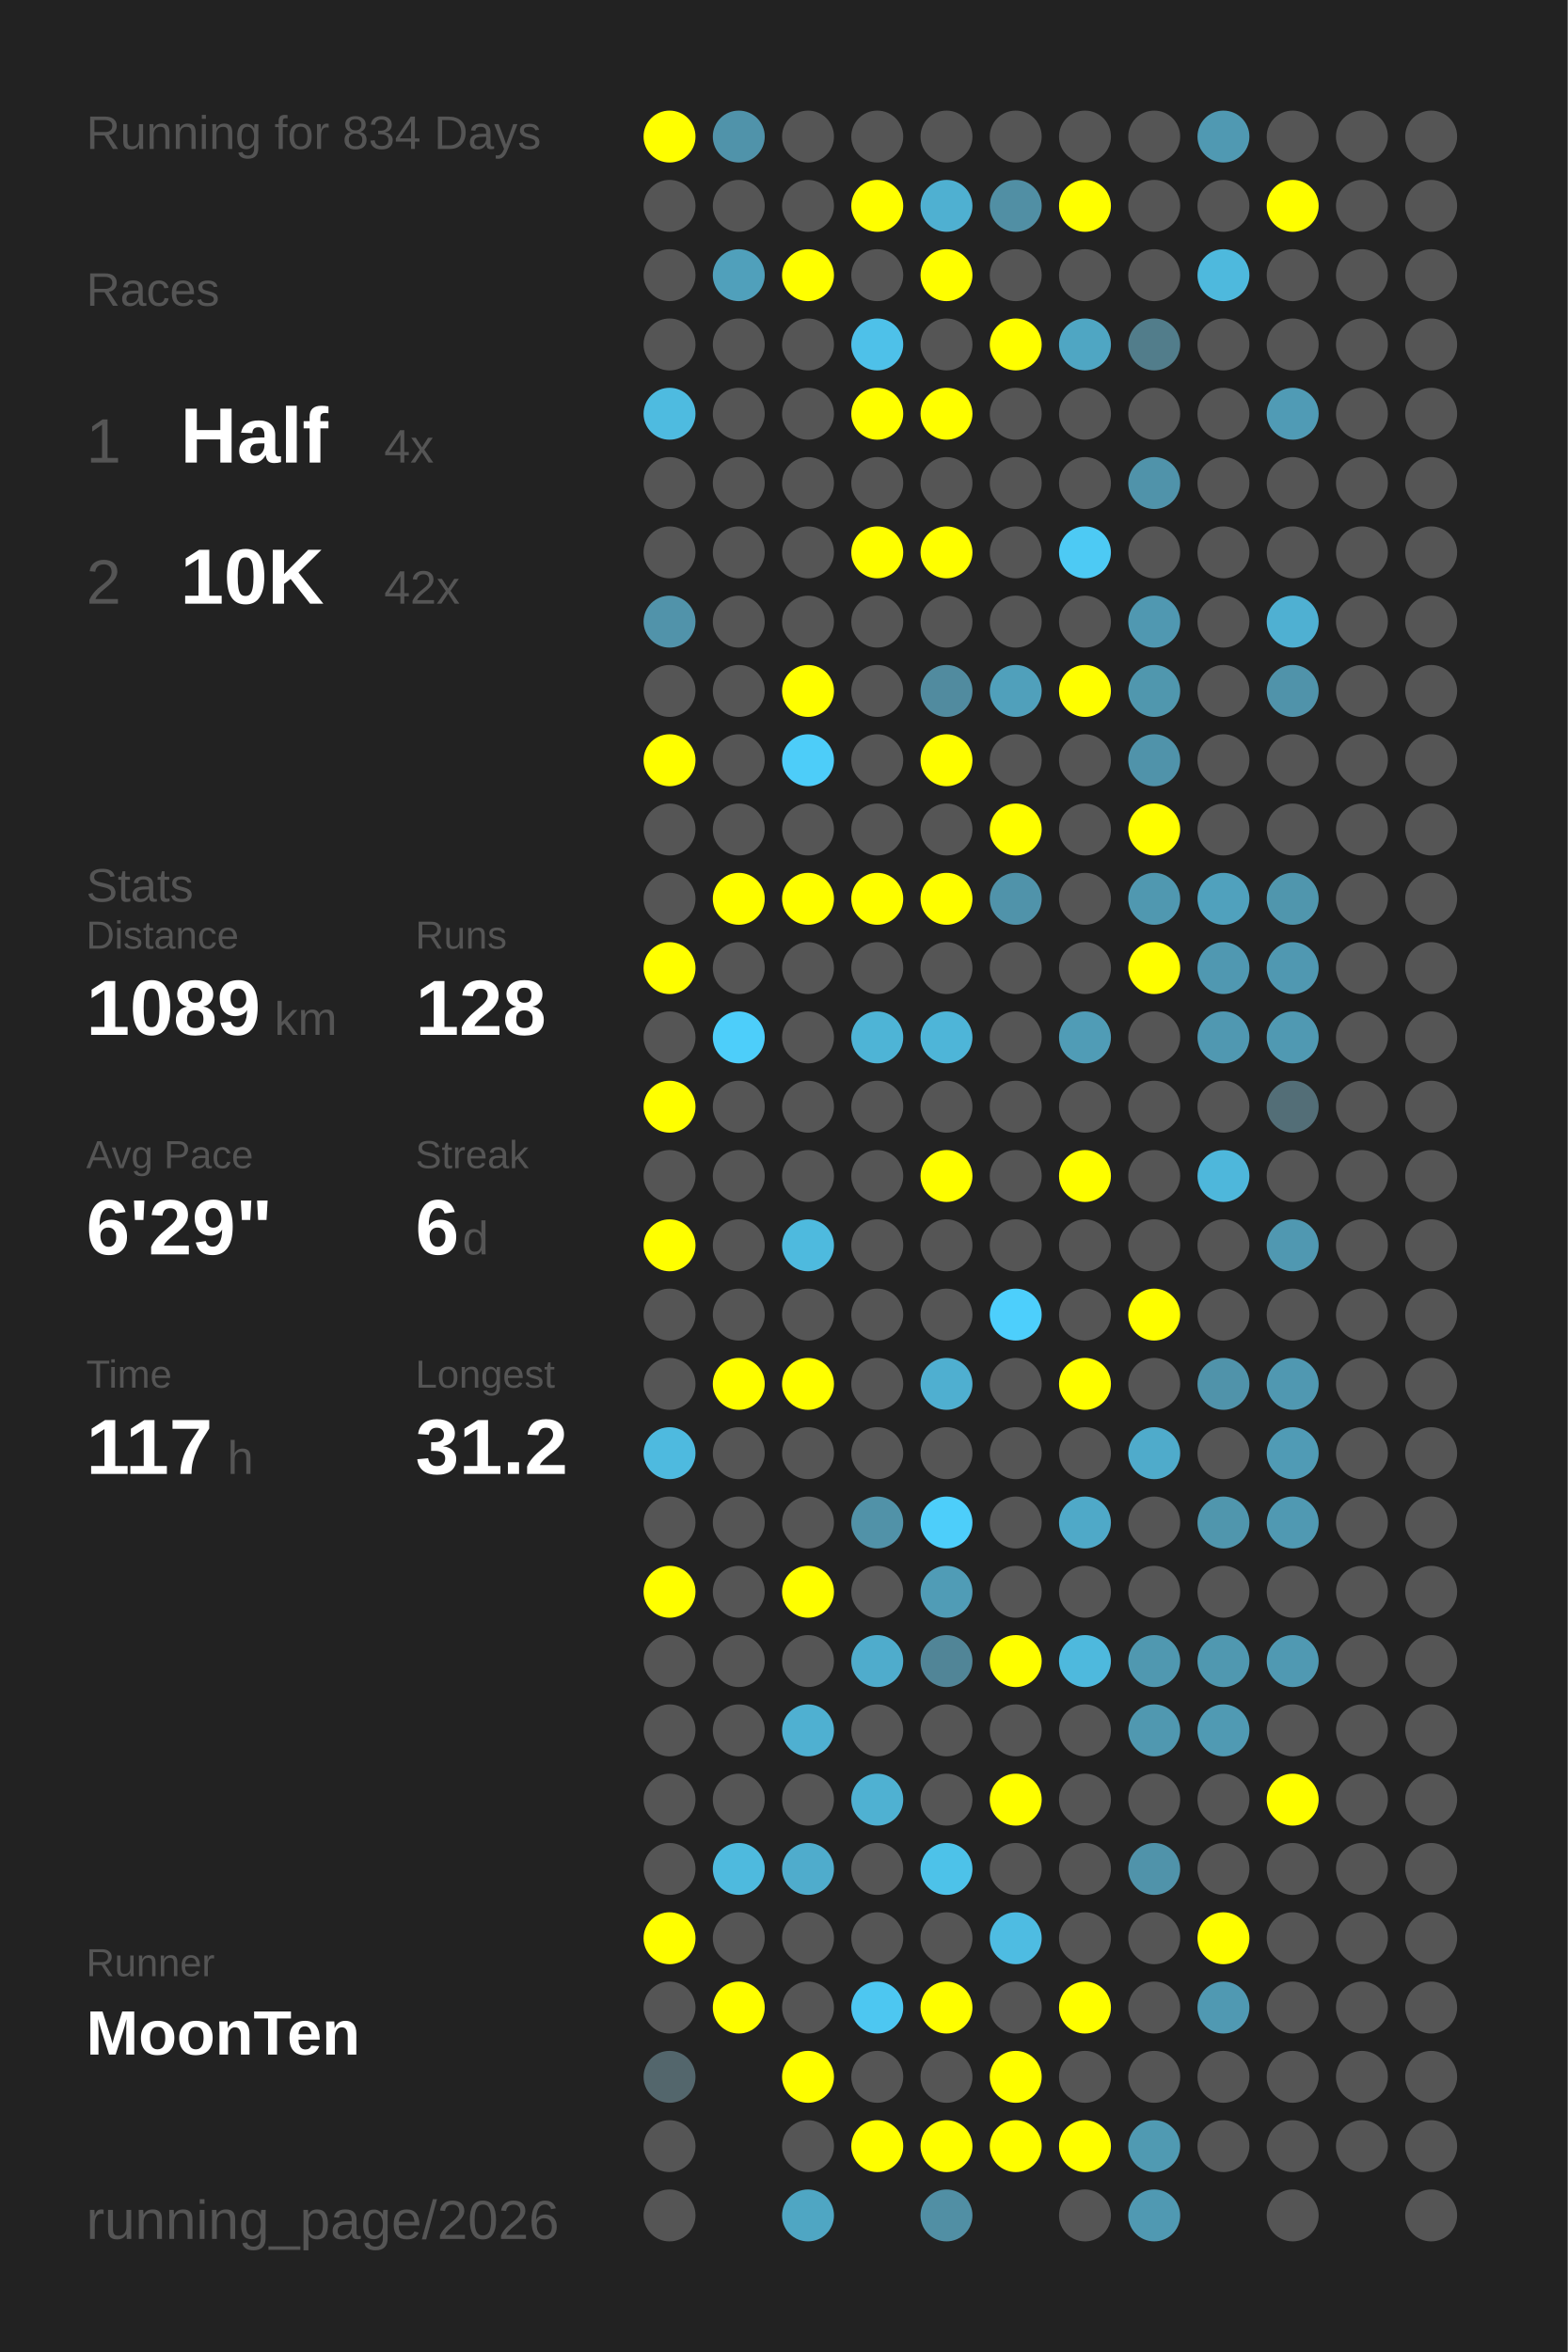
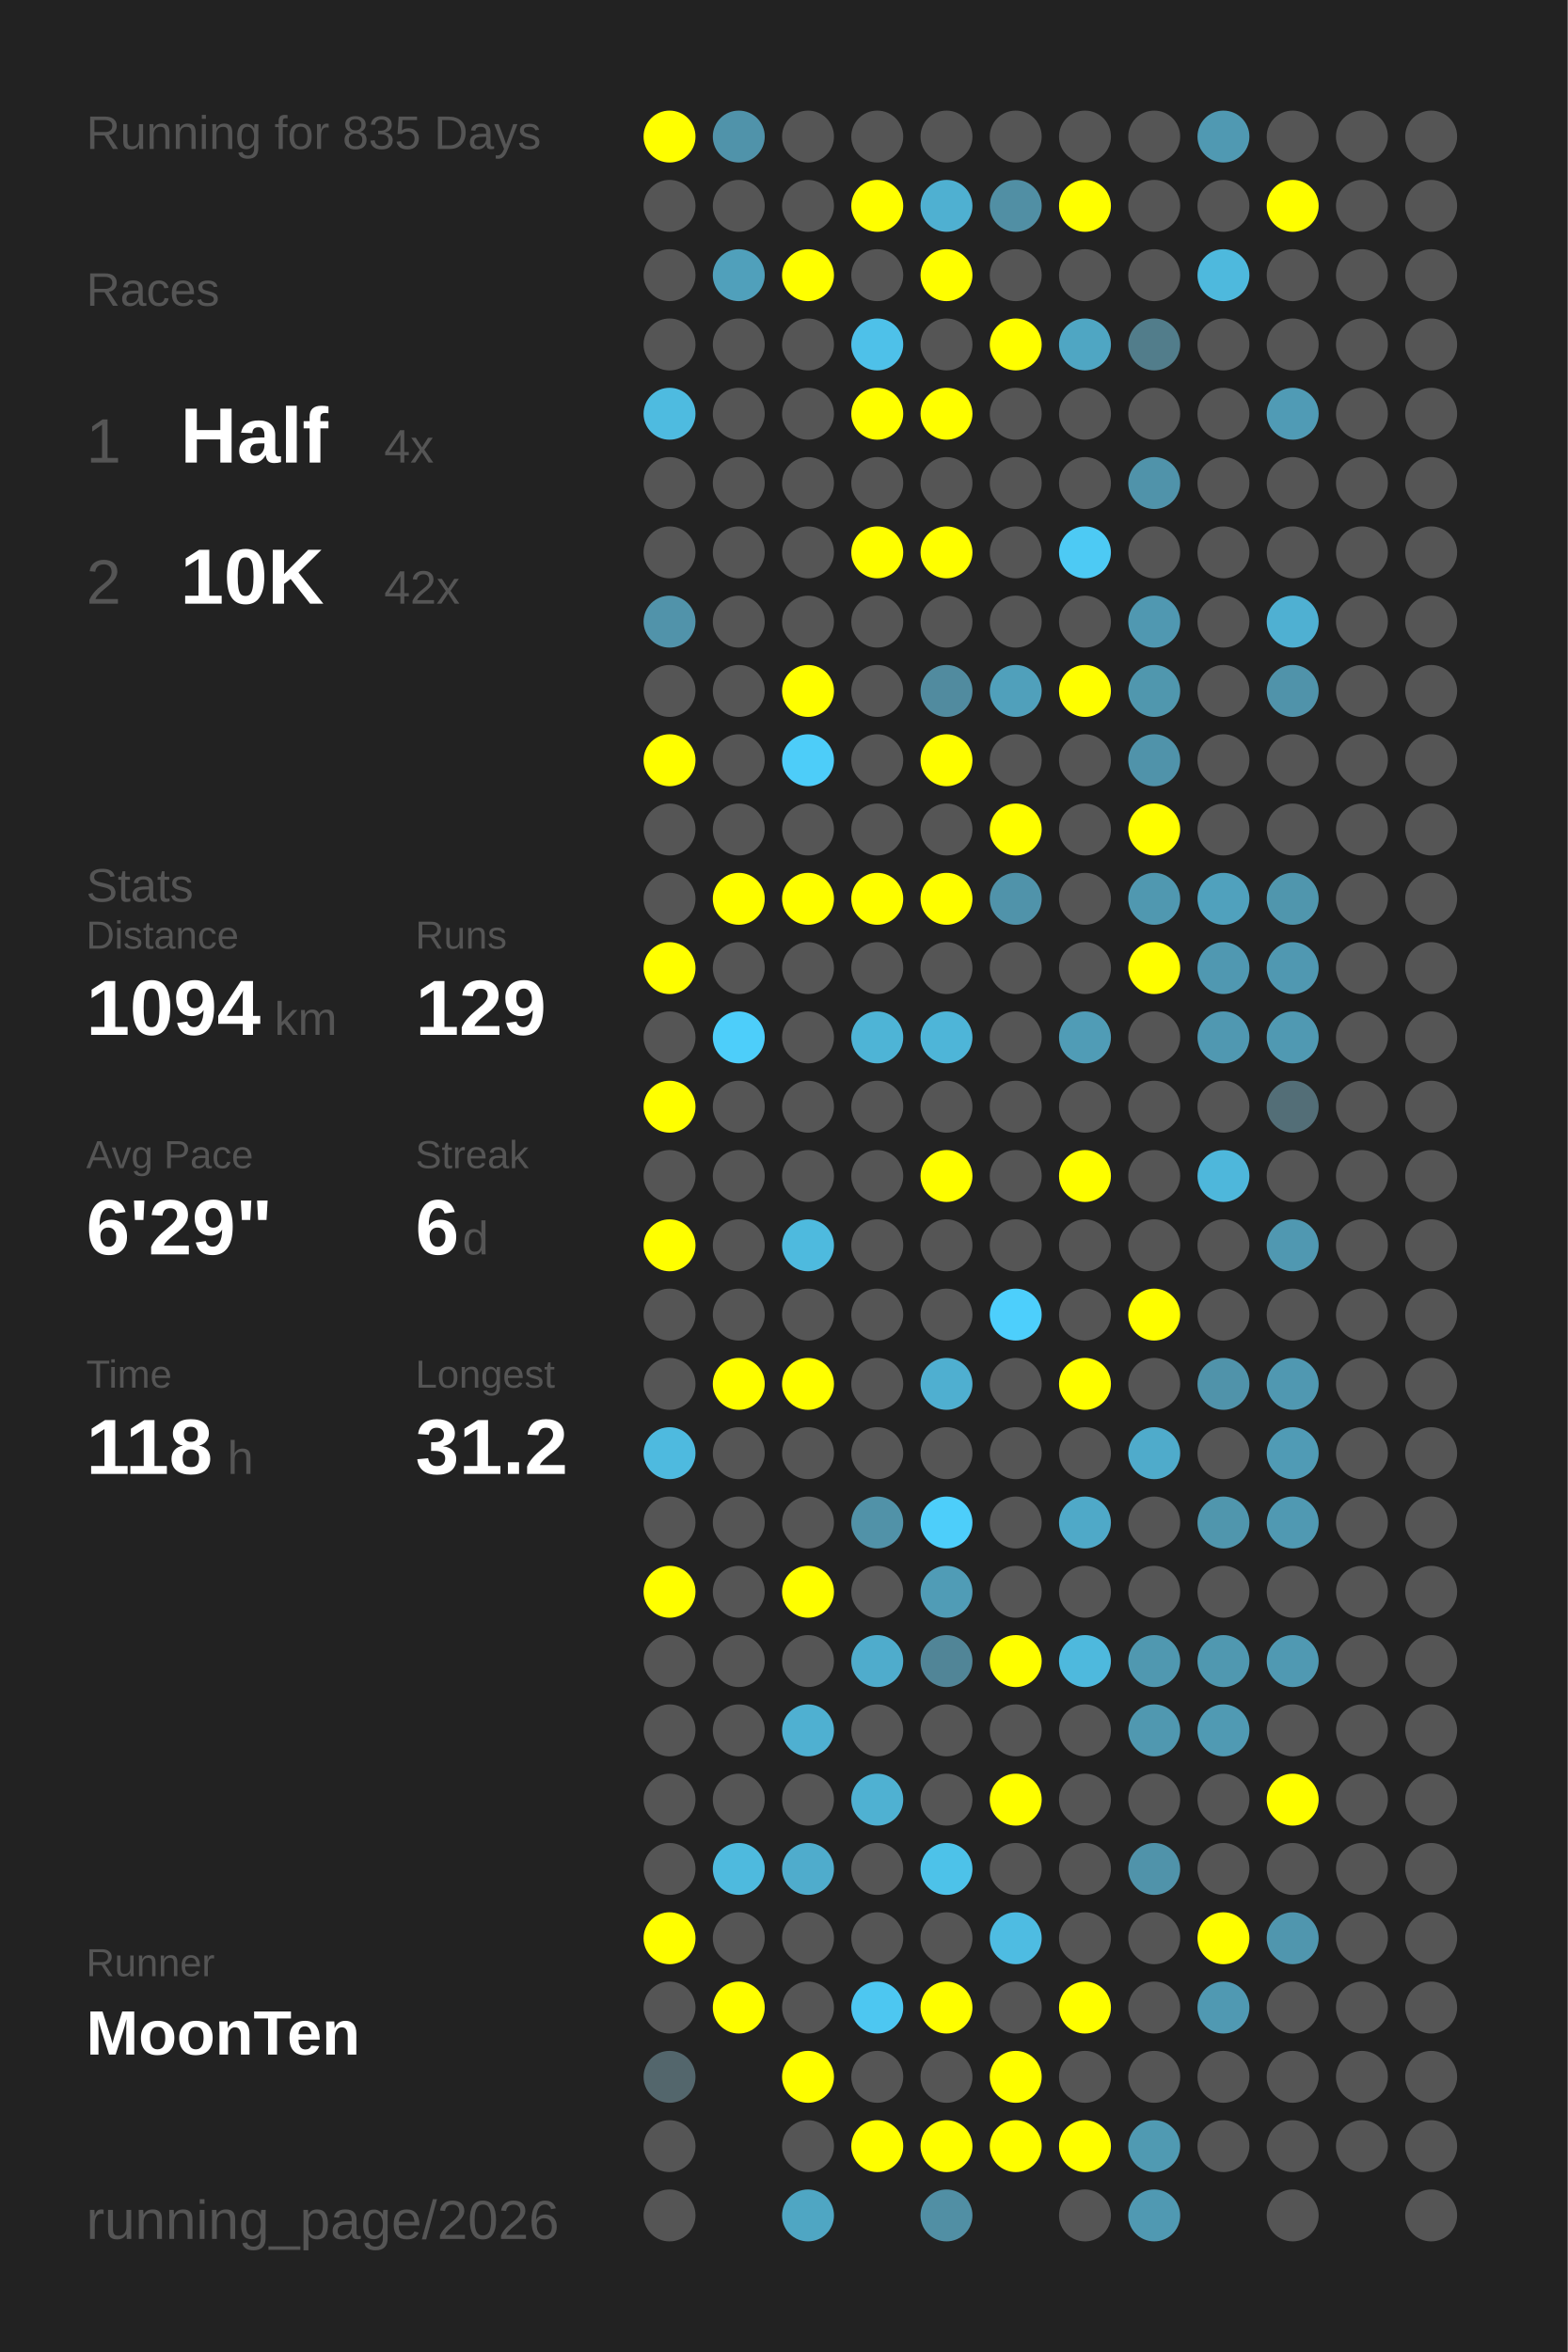
<svg xmlns="http://www.w3.org/2000/svg" baseProfile="full" height="300mm" version="1.1" viewBox="0,0,200,300" width="200mm">
  <defs />
  <rect fill="#222222" height="300" width="200" x="0" y="0" />
-   <text fill="#555555" style="font-size:6px; font-family:Arial;" x="11" y="19">Running for 834 Days</text>
+   <text fill="#555555" style="font-size:6px; font-family:Arial;" x="11" y="19">Running for 835 Days</text>
  <text fill="#555555" style="font-size:6px; font-family:Arial;" x="11" y="39">Races</text>
  <text fill="#555555" style="font-size:8px; font-family:Arial;" x="11" y="59">1</text>
  <text fill="#FFFFFF" style="font-size:10px; font-family:Arial; font-weight:bold;" x="23" y="59">Half</text>
  <text fill="#555555" style="font-size:6px; font-family:Arial;" x="49" y="59">4x</text>
  <text fill="#555555" style="font-size:8px; font-family:Arial;" x="11" y="77">2</text>
  <text fill="#FFFFFF" style="font-size:10px; font-family:Arial; font-weight:bold;" x="23" y="77">10K</text>
  <text fill="#555555" style="font-size:6px; font-family:Arial;" x="49" y="77">42x</text>
  <text fill="#555555" style="font-size:6px; font-family:Arial;" x="11" y="115">Stats</text>
  <text fill="#555555" style="font-size:5px; font-family:Arial;" x="11" y="121">Distance</text>
-   <text fill="#FFFFFF" style="font-size:10px; font-family:Arial; font-weight:bold;" x="11" y="132">1089</text>
+   <text fill="#FFFFFF" style="font-size:10px; font-family:Arial; font-weight:bold;" x="11" y="132">1094</text>
  <text fill="#555555" style="font-size:6px; font-family:Arial;" x="35" y="132">km</text>
  <text fill="#555555" style="font-size:5px; font-family:Arial;" x="53" y="121">Runs</text>
-   <text fill="#FFFFFF" style="font-size:10px; font-family:Arial; font-weight:bold;" x="53" y="132">128</text>
+   <text fill="#FFFFFF" style="font-size:10px; font-family:Arial; font-weight:bold;" x="53" y="132">129</text>
  <text fill="#555555" style="font-size:5px; font-family:Arial;" x="11" y="149">Avg Pace</text>
  <text fill="#FFFFFF" style="font-size:10px; font-family:Arial; font-weight:bold;" x="11" y="160">6'29"</text>
  <text fill="#555555" style="font-size:5px; font-family:Arial;" x="53" y="149">Streak</text>
  <text fill="#FFFFFF" style="font-size:10px; font-family:Arial; font-weight:bold;" x="53" y="160">6</text>
  <text fill="#555555" style="font-size:6px; font-family:Arial;" x="59" y="160">d</text>
  <text fill="#555555" style="font-size:5px; font-family:Arial;" x="11" y="177">Time</text>
-   <text fill="#FFFFFF" style="font-size:10px; font-family:Arial; font-weight:bold;" x="11" y="188">117</text>
+   <text fill="#FFFFFF" style="font-size:10px; font-family:Arial; font-weight:bold;" x="11" y="188">118</text>
  <text fill="#555555" style="font-size:6px; font-family:Arial;" x="29" y="188">h</text>
  <text fill="#555555" style="font-size:5px; font-family:Arial;" x="53" y="177">Longest</text>
  <text fill="#FFFFFF" style="font-size:10px; font-family:Arial; font-weight:bold;" x="53" y="188">31.2</text>
  <text fill="#555555" style="font-size:5px; font-family:Arial;" x="11" y="252.065">Runner</text>
  <text fill="#FFFFFF" style="font-size:8px; font-family:Arial; font-weight:bold;" x="11" y="262.065">MoonTen</text>
  <text fill="#555555" style="font-size:7px; font-family:Arial;" x="11" y="285.581">running_page/2026</text>
  <circle cx="85.417" cy="17.419" fill="#FFFF00" r="3.312" />
  <circle cx="85.417" cy="26.258" fill="#555555" r="3.312" />
  <circle cx="85.417" cy="35.097" fill="#555555" r="3.312" />
  <circle cx="85.417" cy="43.935" fill="#555555" r="3.312" />
  <circle cx="85.417" cy="52.774" fill="#4ebbe0" r="3.312" />
  <circle cx="85.417" cy="61.613" fill="#555555" r="3.312" />
  <circle cx="85.417" cy="70.452" fill="#555555" r="3.312" />
  <circle cx="85.417" cy="79.29" fill="#5193aa" r="3.312" />
  <circle cx="85.417" cy="88.129" fill="#555555" r="3.312" />
  <circle cx="85.417" cy="96.968" fill="#FFFF00" r="3.312" />
  <circle cx="85.417" cy="105.806" fill="#555555" r="3.312" />
  <circle cx="85.417" cy="114.645" fill="#555555" r="3.312" />
  <circle cx="85.417" cy="123.484" fill="#FFFF00" r="3.312" />
  <circle cx="85.417" cy="132.323" fill="#555555" r="3.312" />
  <circle cx="85.417" cy="141.161" fill="#FFFF00" r="3.312" />
  <circle cx="85.417" cy="150" fill="#555555" r="3.312" />
  <circle cx="85.417" cy="158.839" fill="#FFFF00" r="3.312" />
  <circle cx="85.417" cy="167.677" fill="#555555" r="3.312" />
  <circle cx="85.417" cy="176.516" fill="#555555" r="3.312" />
  <circle cx="85.417" cy="185.355" fill="#4ebadf" r="3.312" />
  <circle cx="85.417" cy="194.194" fill="#555555" r="3.312" />
  <circle cx="85.417" cy="203.032" fill="#FFFF00" r="3.312" />
  <circle cx="85.417" cy="211.871" fill="#555555" r="3.312" />
  <circle cx="85.417" cy="220.71" fill="#555555" r="3.312" />
  <circle cx="85.417" cy="229.548" fill="#555555" r="3.312" />
  <circle cx="85.417" cy="238.387" fill="#555555" r="3.312" />
  <circle cx="85.417" cy="247.226" fill="#FFFF00" r="3.312" />
  <circle cx="85.417" cy="256.065" fill="#555555" r="3.312" />
  <circle cx="85.417" cy="264.903" fill="#53666c" r="3.312" />
  <circle cx="85.417" cy="273.742" fill="#555555" r="3.312" />
  <circle cx="85.417" cy="282.581" fill="#555555" r="3.312" />
  <circle cx="94.25" cy="17.419" fill="#5093aa" r="3.312" />
  <circle cx="94.25" cy="26.258" fill="#555555" r="3.312" />
  <circle cx="94.25" cy="35.097" fill="#50a0bb" r="3.312" />
  <circle cx="94.25" cy="43.935" fill="#555555" r="3.312" />
  <circle cx="94.25" cy="52.774" fill="#555555" r="3.312" />
  <circle cx="94.25" cy="61.613" fill="#555555" r="3.312" />
  <circle cx="94.25" cy="70.452" fill="#555555" r="3.312" />
  <circle cx="94.25" cy="79.29" fill="#555555" r="3.312" />
  <circle cx="94.25" cy="88.129" fill="#555555" r="3.312" />
  <circle cx="94.25" cy="96.968" fill="#555555" r="3.312" />
  <circle cx="94.25" cy="105.806" fill="#555555" r="3.312" />
  <circle cx="94.25" cy="114.645" fill="#FFFF00" r="3.312" />
  <circle cx="94.25" cy="123.484" fill="#555555" r="3.312" />
  <circle cx="94.25" cy="132.323" fill="#4dcefa" r="3.312" />
  <circle cx="94.25" cy="141.161" fill="#555555" r="3.312" />
  <circle cx="94.25" cy="150" fill="#555555" r="3.312" />
  <circle cx="94.25" cy="158.839" fill="#555555" r="3.312" />
  <circle cx="94.25" cy="167.677" fill="#555555" r="3.312" />
  <circle cx="94.25" cy="176.516" fill="#FFFF00" r="3.312" />
  <circle cx="94.25" cy="185.355" fill="#555555" r="3.312" />
  <circle cx="94.25" cy="194.194" fill="#555555" r="3.312" />
  <circle cx="94.25" cy="203.032" fill="#555555" r="3.312" />
  <circle cx="94.25" cy="211.871" fill="#555555" r="3.312" />
  <circle cx="94.25" cy="220.71" fill="#555555" r="3.312" />
  <circle cx="94.25" cy="229.548" fill="#555555" r="3.312" />
  <circle cx="94.25" cy="238.387" fill="#4ebade" r="3.312" />
  <circle cx="94.25" cy="247.226" fill="#555555" r="3.312" />
  <circle cx="94.25" cy="256.065" fill="#FFFF00" r="3.312" />
  <circle cx="103.083" cy="17.419" fill="#555555" r="3.312" />
  <circle cx="103.083" cy="26.258" fill="#555555" r="3.312" />
  <circle cx="103.083" cy="35.097" fill="#FFFF00" r="3.312" />
  <circle cx="103.083" cy="43.935" fill="#555555" r="3.312" />
  <circle cx="103.083" cy="52.774" fill="#555555" r="3.312" />
  <circle cx="103.083" cy="61.613" fill="#555555" r="3.312" />
  <circle cx="103.083" cy="70.452" fill="#555555" r="3.312" />
  <circle cx="103.083" cy="79.29" fill="#555555" r="3.312" />
  <circle cx="103.083" cy="88.129" fill="#FFFF00" r="3.312" />
  <circle cx="103.083" cy="96.968" fill="#4dcdf9" r="3.312" />
  <circle cx="103.083" cy="105.806" fill="#555555" r="3.312" />
  <circle cx="103.083" cy="114.645" fill="#FFFF00" r="3.312" />
  <circle cx="103.083" cy="123.484" fill="#555555" r="3.312" />
  <circle cx="103.083" cy="132.323" fill="#555555" r="3.312" />
  <circle cx="103.083" cy="141.161" fill="#555555" r="3.312" />
  <circle cx="103.083" cy="150" fill="#555555" r="3.312" />
  <circle cx="103.083" cy="158.839" fill="#4ebade" r="3.312" />
  <circle cx="103.083" cy="167.677" fill="#555555" r="3.312" />
  <circle cx="103.083" cy="176.516" fill="#FFFF00" r="3.312" />
  <circle cx="103.083" cy="185.355" fill="#555555" r="3.312" />
  <circle cx="103.083" cy="194.194" fill="#555555" r="3.312" />
  <circle cx="103.083" cy="203.032" fill="#FFFF00" r="3.312" />
  <circle cx="103.083" cy="211.871" fill="#555555" r="3.312" />
  <circle cx="103.083" cy="220.71" fill="#4fb0d1" r="3.312" />
  <circle cx="103.083" cy="229.548" fill="#555555" r="3.312" />
  <circle cx="103.083" cy="238.387" fill="#4faccc" r="3.312" />
  <circle cx="103.083" cy="247.226" fill="#555555" r="3.312" />
  <circle cx="103.083" cy="256.065" fill="#555555" r="3.312" />
  <circle cx="103.083" cy="264.903" fill="#FFFF00" r="3.312" />
  <circle cx="103.083" cy="273.742" fill="#555555" r="3.312" />
  <circle cx="103.083" cy="282.581" fill="#4fa6c3" r="3.312" />
  <circle cx="111.917" cy="17.419" fill="#555555" r="3.312" />
  <circle cx="111.917" cy="26.258" fill="#FFFF00" r="3.312" />
  <circle cx="111.917" cy="35.097" fill="#555555" r="3.312" />
  <circle cx="111.917" cy="43.935" fill="#4ec1e9" r="3.312" />
  <circle cx="111.917" cy="52.774" fill="#FFFF00" r="3.312" />
  <circle cx="111.917" cy="61.613" fill="#555555" r="3.312" />
  <circle cx="111.917" cy="70.452" fill="#FFFF00" r="3.312" />
  <circle cx="111.917" cy="79.29" fill="#555555" r="3.312" />
  <circle cx="111.917" cy="88.129" fill="#555555" r="3.312" />
  <circle cx="111.917" cy="96.968" fill="#555555" r="3.312" />
  <circle cx="111.917" cy="105.806" fill="#555555" r="3.312" />
  <circle cx="111.917" cy="114.645" fill="#FFFF00" r="3.312" />
  <circle cx="111.917" cy="123.484" fill="#555555" r="3.312" />
  <circle cx="111.917" cy="132.323" fill="#4eb4d6" r="3.312" />
  <circle cx="111.917" cy="141.161" fill="#555555" r="3.312" />
  <circle cx="111.917" cy="150" fill="#555555" r="3.312" />
  <circle cx="111.917" cy="158.839" fill="#555555" r="3.312" />
  <circle cx="111.917" cy="167.677" fill="#555555" r="3.312" />
  <circle cx="111.917" cy="176.516" fill="#555555" r="3.312" />
  <circle cx="111.917" cy="185.355" fill="#555555" r="3.312" />
  <circle cx="111.917" cy="194.194" fill="#5192a8" r="3.312" />
  <circle cx="111.917" cy="203.032" fill="#555555" r="3.312" />
  <circle cx="111.917" cy="211.871" fill="#4faccc" r="3.312" />
  <circle cx="111.917" cy="220.71" fill="#555555" r="3.312" />
  <circle cx="111.917" cy="229.548" fill="#4fb1d2" r="3.312" />
  <circle cx="111.917" cy="238.387" fill="#555555" r="3.312" />
  <circle cx="111.917" cy="247.226" fill="#555555" r="3.312" />
  <circle cx="111.917" cy="256.065" fill="#4dc7f1" r="3.312" />
  <circle cx="111.917" cy="264.903" fill="#555555" r="3.312" />
  <circle cx="111.917" cy="273.742" fill="#FFFF00" r="3.312" />
  <circle cx="120.75" cy="17.419" fill="#555555" r="3.312" />
  <circle cx="120.75" cy="26.258" fill="#4fb0d1" r="3.312" />
  <circle cx="120.75" cy="35.097" fill="#FFFF00" r="3.312" />
  <circle cx="120.75" cy="43.935" fill="#555555" r="3.312" />
  <circle cx="120.75" cy="52.774" fill="#FFFF00" r="3.312" />
  <circle cx="120.75" cy="61.613" fill="#555555" r="3.312" />
  <circle cx="120.75" cy="70.452" fill="#FFFF00" r="3.312" />
  <circle cx="120.75" cy="79.29" fill="#555555" r="3.312" />
  <circle cx="120.75" cy="88.129" fill="#518b9f" r="3.312" />
  <circle cx="120.75" cy="96.968" fill="#FFFF00" r="3.312" />
  <circle cx="120.75" cy="105.806" fill="#555555" r="3.312" />
  <circle cx="120.75" cy="114.645" fill="#FFFF00" r="3.312" />
  <circle cx="120.75" cy="123.484" fill="#555555" r="3.312" />
  <circle cx="120.75" cy="132.323" fill="#4eb5d8" r="3.312" />
  <circle cx="120.75" cy="141.161" fill="#555555" r="3.312" />
  <circle cx="120.75" cy="150" fill="#FFFF00" r="3.312" />
  <circle cx="120.75" cy="158.839" fill="#555555" r="3.312" />
  <circle cx="120.75" cy="167.677" fill="#555555" r="3.312" />
  <circle cx="120.75" cy="176.516" fill="#4fafd0" r="3.312" />
  <circle cx="120.75" cy="185.355" fill="#555555" r="3.312" />
  <circle cx="120.75" cy="194.194" fill="#4dcefa" r="3.312" />
  <circle cx="120.75" cy="203.032" fill="#509cb6" r="3.312" />
  <circle cx="120.75" cy="211.871" fill="#518597" r="3.312" />
  <circle cx="120.75" cy="220.71" fill="#555555" r="3.312" />
  <circle cx="120.75" cy="229.548" fill="#555555" r="3.312" />
  <circle cx="120.75" cy="238.387" fill="#4dc2e9" r="3.312" />
  <circle cx="120.75" cy="247.226" fill="#555555" r="3.312" />
  <circle cx="120.75" cy="256.065" fill="#FFFF00" r="3.312" />
  <circle cx="120.75" cy="264.903" fill="#555555" r="3.312" />
  <circle cx="120.75" cy="273.742" fill="#FFFF00" r="3.312" />
  <circle cx="120.75" cy="282.581" fill="#518fa4" r="3.312" />
  <circle cx="129.583" cy="17.419" fill="#555555" r="3.312" />
  <circle cx="129.583" cy="26.258" fill="#518fa4" r="3.312" />
  <circle cx="129.583" cy="35.097" fill="#555555" r="3.312" />
  <circle cx="129.583" cy="43.935" fill="#FFFF00" r="3.312" />
  <circle cx="129.583" cy="52.774" fill="#555555" r="3.312" />
  <circle cx="129.583" cy="61.613" fill="#555555" r="3.312" />
  <circle cx="129.583" cy="70.452" fill="#555555" r="3.312" />
  <circle cx="129.583" cy="79.29" fill="#555555" r="3.312" />
  <circle cx="129.583" cy="88.129" fill="#50a0bb" r="3.312" />
  <circle cx="129.583" cy="96.968" fill="#555555" r="3.312" />
  <circle cx="129.583" cy="105.806" fill="#FFFF00" r="3.312" />
  <circle cx="129.583" cy="114.645" fill="#5093aa" r="3.312" />
  <circle cx="129.583" cy="123.484" fill="#555555" r="3.312" />
  <circle cx="129.583" cy="132.323" fill="#555555" r="3.312" />
  <circle cx="129.583" cy="141.161" fill="#555555" r="3.312" />
  <circle cx="129.583" cy="150" fill="#555555" r="3.312" />
  <circle cx="129.583" cy="158.839" fill="#555555" r="3.312" />
  <circle cx="129.583" cy="167.677" fill="#4dcffc" r="3.312" />
  <circle cx="129.583" cy="176.516" fill="#555555" r="3.312" />
  <circle cx="129.583" cy="185.355" fill="#555555" r="3.312" />
  <circle cx="129.583" cy="194.194" fill="#555555" r="3.312" />
  <circle cx="129.583" cy="203.032" fill="#555555" r="3.312" />
  <circle cx="129.583" cy="211.871" fill="#FFFF00" r="3.312" />
  <circle cx="129.583" cy="220.71" fill="#555555" r="3.312" />
  <circle cx="129.583" cy="229.548" fill="#FFFF00" r="3.312" />
  <circle cx="129.583" cy="238.387" fill="#555555" r="3.312" />
  <circle cx="129.583" cy="247.226" fill="#4ebce2" r="3.312" />
  <circle cx="129.583" cy="256.065" fill="#555555" r="3.312" />
  <circle cx="129.583" cy="264.903" fill="#FFFF00" r="3.312" />
  <circle cx="129.583" cy="273.742" fill="#FFFF00" r="3.312" />
  <circle cx="138.417" cy="17.419" fill="#555555" r="3.312" />
  <circle cx="138.417" cy="26.258" fill="#FFFF00" r="3.312" />
  <circle cx="138.417" cy="35.097" fill="#555555" r="3.312" />
  <circle cx="138.417" cy="43.935" fill="#4fa6c3" r="3.312" />
  <circle cx="138.417" cy="52.774" fill="#555555" r="3.312" />
  <circle cx="138.417" cy="61.613" fill="#555555" r="3.312" />
  <circle cx="138.417" cy="70.452" fill="#4dcaf4" r="3.312" />
  <circle cx="138.417" cy="79.29" fill="#555555" r="3.312" />
  <circle cx="138.417" cy="88.129" fill="#FFFF00" r="3.312" />
  <circle cx="138.417" cy="96.968" fill="#555555" r="3.312" />
  <circle cx="138.417" cy="105.806" fill="#555555" r="3.312" />
  <circle cx="138.417" cy="114.645" fill="#555555" r="3.312" />
  <circle cx="138.417" cy="123.484" fill="#555555" r="3.312" />
  <circle cx="138.417" cy="132.323" fill="#509cb6" r="3.312" />
  <circle cx="138.417" cy="141.161" fill="#555555" r="3.312" />
  <circle cx="138.417" cy="150" fill="#FFFF00" r="3.312" />
  <circle cx="138.417" cy="158.839" fill="#555555" r="3.312" />
  <circle cx="138.417" cy="167.677" fill="#555555" r="3.312" />
  <circle cx="138.417" cy="176.516" fill="#FFFF00" r="3.312" />
  <circle cx="138.417" cy="185.355" fill="#555555" r="3.312" />
  <circle cx="138.417" cy="194.194" fill="#4fa9c8" r="3.312" />
  <circle cx="138.417" cy="203.032" fill="#555555" r="3.312" />
  <circle cx="138.417" cy="211.871" fill="#4eb9dd" r="3.312" />
  <circle cx="138.417" cy="220.71" fill="#555555" r="3.312" />
  <circle cx="138.417" cy="229.548" fill="#555555" r="3.312" />
  <circle cx="138.417" cy="238.387" fill="#555555" r="3.312" />
  <circle cx="138.417" cy="247.226" fill="#555555" r="3.312" />
  <circle cx="138.417" cy="256.065" fill="#FFFF00" r="3.312" />
  <circle cx="138.417" cy="264.903" fill="#555555" r="3.312" />
  <circle cx="138.417" cy="273.742" fill="#FFFF00" r="3.312" />
  <circle cx="138.417" cy="282.581" fill="#555555" r="3.312" />
  <circle cx="147.25" cy="17.419" fill="#555555" r="3.312" />
  <circle cx="147.25" cy="26.258" fill="#555555" r="3.312" />
  <circle cx="147.25" cy="35.097" fill="#555555" r="3.312" />
  <circle cx="147.25" cy="43.935" fill="#527d8b" r="3.312" />
  <circle cx="147.25" cy="52.774" fill="#555555" r="3.312" />
  <circle cx="147.25" cy="61.613" fill="#5093aa" r="3.312" />
  <circle cx="147.25" cy="70.452" fill="#555555" r="3.312" />
  <circle cx="147.25" cy="79.29" fill="#5098b1" r="3.312" />
  <circle cx="147.25" cy="88.129" fill="#5097ae" r="3.312" />
  <circle cx="147.25" cy="96.968" fill="#5093aa" r="3.312" />
  <circle cx="147.25" cy="105.806" fill="#FFFF00" r="3.312" />
  <circle cx="147.25" cy="114.645" fill="#5098b0" r="3.312" />
  <circle cx="147.25" cy="123.484" fill="#FFFF00" r="3.312" />
  <circle cx="147.25" cy="132.323" fill="#555555" r="3.312" />
  <circle cx="147.25" cy="141.161" fill="#555555" r="3.312" />
  <circle cx="147.25" cy="150" fill="#555555" r="3.312" />
  <circle cx="147.25" cy="158.839" fill="#555555" r="3.312" />
  <circle cx="147.25" cy="167.677" fill="#FFFF00" r="3.312" />
  <circle cx="147.25" cy="176.516" fill="#555555" r="3.312" />
  <circle cx="147.25" cy="185.355" fill="#4fabcb" r="3.312" />
  <circle cx="147.25" cy="194.194" fill="#555555" r="3.312" />
  <circle cx="147.25" cy="203.032" fill="#555555" r="3.312" />
  <circle cx="147.25" cy="211.871" fill="#5098b0" r="3.312" />
  <circle cx="147.25" cy="220.71" fill="#5098b0" r="3.312" />
  <circle cx="147.25" cy="229.548" fill="#555555" r="3.312" />
  <circle cx="147.25" cy="238.387" fill="#5093aa" r="3.312" />
  <circle cx="147.25" cy="247.226" fill="#555555" r="3.312" />
  <circle cx="147.25" cy="256.065" fill="#555555" r="3.312" />
  <circle cx="147.25" cy="264.903" fill="#555555" r="3.312" />
  <circle cx="147.25" cy="273.742" fill="#509ab2" r="3.312" />
  <circle cx="147.25" cy="282.581" fill="#5099b2" r="3.312" />
  <circle cx="156.083" cy="17.419" fill="#5099b2" r="3.312" />
  <circle cx="156.083" cy="26.258" fill="#555555" r="3.312" />
  <circle cx="156.083" cy="35.097" fill="#4eb9dd" r="3.312" />
  <circle cx="156.083" cy="43.935" fill="#555555" r="3.312" />
  <circle cx="156.083" cy="52.774" fill="#555555" r="3.312" />
  <circle cx="156.083" cy="61.613" fill="#555555" r="3.312" />
  <circle cx="156.083" cy="70.452" fill="#555555" r="3.312" />
  <circle cx="156.083" cy="79.29" fill="#555555" r="3.312" />
  <circle cx="156.083" cy="88.129" fill="#555555" r="3.312" />
  <circle cx="156.083" cy="96.968" fill="#555555" r="3.312" />
  <circle cx="156.083" cy="105.806" fill="#555555" r="3.312" />
  <circle cx="156.083" cy="114.645" fill="#50a1bd" r="3.312" />
  <circle cx="156.083" cy="123.484" fill="#5098b1" r="3.312" />
  <circle cx="156.083" cy="132.323" fill="#5098b1" r="3.312" />
  <circle cx="156.083" cy="141.161" fill="#555555" r="3.312" />
  <circle cx="156.083" cy="150" fill="#4eb7db" r="3.312" />
  <circle cx="156.083" cy="158.839" fill="#555555" r="3.312" />
  <circle cx="156.083" cy="167.677" fill="#555555" r="3.312" />
  <circle cx="156.083" cy="176.516" fill="#5093aa" r="3.312" />
  <circle cx="156.083" cy="185.355" fill="#555555" r="3.312" />
  <circle cx="156.083" cy="194.194" fill="#5096ad" r="3.312" />
  <circle cx="156.083" cy="203.032" fill="#555555" r="3.312" />
  <circle cx="156.083" cy="211.871" fill="#5098b0" r="3.312" />
  <circle cx="156.083" cy="220.71" fill="#509ab3" r="3.312" />
  <circle cx="156.083" cy="229.548" fill="#555555" r="3.312" />
  <circle cx="156.083" cy="238.387" fill="#555555" r="3.312" />
  <circle cx="156.083" cy="247.226" fill="#FFFF00" r="3.312" />
  <circle cx="156.083" cy="256.065" fill="#5099b2" r="3.312" />
  <circle cx="156.083" cy="264.903" fill="#555555" r="3.312" />
  <circle cx="156.083" cy="273.742" fill="#555555" r="3.312" />
  <circle cx="164.917" cy="17.419" fill="#555555" r="3.312" />
  <circle cx="164.917" cy="26.258" fill="#FFFF00" r="3.312" />
  <circle cx="164.917" cy="35.097" fill="#555555" r="3.312" />
  <circle cx="164.917" cy="43.935" fill="#555555" r="3.312" />
  <circle cx="164.917" cy="52.774" fill="#509bb5" r="3.312" />
  <circle cx="164.917" cy="61.613" fill="#555555" r="3.312" />
  <circle cx="164.917" cy="70.452" fill="#555555" r="3.312" />
  <circle cx="164.917" cy="79.29" fill="#4fb0d2" r="3.312" />
  <circle cx="164.917" cy="88.129" fill="#5093aa" r="3.312" />
  <circle cx="164.917" cy="96.968" fill="#555555" r="3.312" />
  <circle cx="164.917" cy="105.806" fill="#555555" r="3.312" />
  <circle cx="164.917" cy="114.645" fill="#5096ad" r="3.312" />
  <circle cx="164.917" cy="123.484" fill="#5098b1" r="3.312" />
  <circle cx="164.917" cy="132.323" fill="#5099b2" r="3.312" />
  <circle cx="164.917" cy="141.161" fill="#536e77" r="3.312" />
  <circle cx="164.917" cy="150" fill="#555555" r="3.312" />
  <circle cx="164.917" cy="158.839" fill="#5098b1" r="3.312" />
  <circle cx="164.917" cy="167.677" fill="#555555" r="3.312" />
  <circle cx="164.917" cy="176.516" fill="#5098b1" r="3.312" />
  <circle cx="164.917" cy="185.355" fill="#509bb5" r="3.312" />
  <circle cx="164.917" cy="194.194" fill="#5099b2" r="3.312" />
  <circle cx="164.917" cy="203.032" fill="#555555" r="3.312" />
  <circle cx="164.917" cy="211.871" fill="#5099b2" r="3.312" />
  <circle cx="164.917" cy="220.71" fill="#555555" r="3.312" />
  <circle cx="164.917" cy="229.548" fill="#FFFF00" r="3.312" />
  <circle cx="164.917" cy="238.387" fill="#555555" r="3.312" />
-   <circle cx="164.917" cy="247.226" fill="#555555" r="3.312" />
+   <circle cx="164.917" cy="247.226" fill="#5096ae" r="3.312" />
  <circle cx="164.917" cy="256.065" fill="#555555" r="3.312" />
  <circle cx="164.917" cy="264.903" fill="#555555" r="3.312" />
  <circle cx="164.917" cy="273.742" fill="#555555" r="3.312" />
  <circle cx="164.917" cy="282.581" fill="#555555" r="3.312" />
  <circle cx="173.75" cy="17.419" fill="#555555" r="3.312" />
  <circle cx="173.75" cy="26.258" fill="#555555" r="3.312" />
  <circle cx="173.75" cy="35.097" fill="#555555" r="3.312" />
  <circle cx="173.75" cy="43.935" fill="#555555" r="3.312" />
  <circle cx="173.75" cy="52.774" fill="#555555" r="3.312" />
  <circle cx="173.75" cy="61.613" fill="#555555" r="3.312" />
  <circle cx="173.75" cy="70.452" fill="#555555" r="3.312" />
  <circle cx="173.75" cy="79.29" fill="#555555" r="3.312" />
  <circle cx="173.75" cy="88.129" fill="#555555" r="3.312" />
  <circle cx="173.75" cy="96.968" fill="#555555" r="3.312" />
  <circle cx="173.75" cy="105.806" fill="#555555" r="3.312" />
  <circle cx="173.75" cy="114.645" fill="#555555" r="3.312" />
  <circle cx="173.75" cy="123.484" fill="#555555" r="3.312" />
  <circle cx="173.75" cy="132.323" fill="#555555" r="3.312" />
  <circle cx="173.75" cy="141.161" fill="#555555" r="3.312" />
  <circle cx="173.75" cy="150" fill="#555555" r="3.312" />
  <circle cx="173.75" cy="158.839" fill="#555555" r="3.312" />
  <circle cx="173.75" cy="167.677" fill="#555555" r="3.312" />
  <circle cx="173.75" cy="176.516" fill="#555555" r="3.312" />
  <circle cx="173.75" cy="185.355" fill="#555555" r="3.312" />
  <circle cx="173.75" cy="194.194" fill="#555555" r="3.312" />
  <circle cx="173.75" cy="203.032" fill="#555555" r="3.312" />
  <circle cx="173.75" cy="211.871" fill="#555555" r="3.312" />
  <circle cx="173.75" cy="220.71" fill="#555555" r="3.312" />
  <circle cx="173.75" cy="229.548" fill="#555555" r="3.312" />
  <circle cx="173.75" cy="238.387" fill="#555555" r="3.312" />
  <circle cx="173.75" cy="247.226" fill="#555555" r="3.312" />
  <circle cx="173.75" cy="256.065" fill="#555555" r="3.312" />
  <circle cx="173.75" cy="264.903" fill="#555555" r="3.312" />
  <circle cx="173.75" cy="273.742" fill="#555555" r="3.312" />
  <circle cx="182.583" cy="17.419" fill="#555555" r="3.312" />
  <circle cx="182.583" cy="26.258" fill="#555555" r="3.312" />
  <circle cx="182.583" cy="35.097" fill="#555555" r="3.312" />
  <circle cx="182.583" cy="43.935" fill="#555555" r="3.312" />
  <circle cx="182.583" cy="52.774" fill="#555555" r="3.312" />
  <circle cx="182.583" cy="61.613" fill="#555555" r="3.312" />
  <circle cx="182.583" cy="70.452" fill="#555555" r="3.312" />
  <circle cx="182.583" cy="79.29" fill="#555555" r="3.312" />
  <circle cx="182.583" cy="88.129" fill="#555555" r="3.312" />
  <circle cx="182.583" cy="96.968" fill="#555555" r="3.312" />
  <circle cx="182.583" cy="105.806" fill="#555555" r="3.312" />
  <circle cx="182.583" cy="114.645" fill="#555555" r="3.312" />
  <circle cx="182.583" cy="123.484" fill="#555555" r="3.312" />
  <circle cx="182.583" cy="132.323" fill="#555555" r="3.312" />
  <circle cx="182.583" cy="141.161" fill="#555555" r="3.312" />
  <circle cx="182.583" cy="150" fill="#555555" r="3.312" />
  <circle cx="182.583" cy="158.839" fill="#555555" r="3.312" />
  <circle cx="182.583" cy="167.677" fill="#555555" r="3.312" />
  <circle cx="182.583" cy="176.516" fill="#555555" r="3.312" />
  <circle cx="182.583" cy="185.355" fill="#555555" r="3.312" />
  <circle cx="182.583" cy="194.194" fill="#555555" r="3.312" />
  <circle cx="182.583" cy="203.032" fill="#555555" r="3.312" />
  <circle cx="182.583" cy="211.871" fill="#555555" r="3.312" />
  <circle cx="182.583" cy="220.71" fill="#555555" r="3.312" />
  <circle cx="182.583" cy="229.548" fill="#555555" r="3.312" />
  <circle cx="182.583" cy="238.387" fill="#555555" r="3.312" />
  <circle cx="182.583" cy="247.226" fill="#555555" r="3.312" />
  <circle cx="182.583" cy="256.065" fill="#555555" r="3.312" />
  <circle cx="182.583" cy="264.903" fill="#555555" r="3.312" />
  <circle cx="182.583" cy="273.742" fill="#555555" r="3.312" />
  <circle cx="182.583" cy="282.581" fill="#555555" r="3.312" />
</svg>
